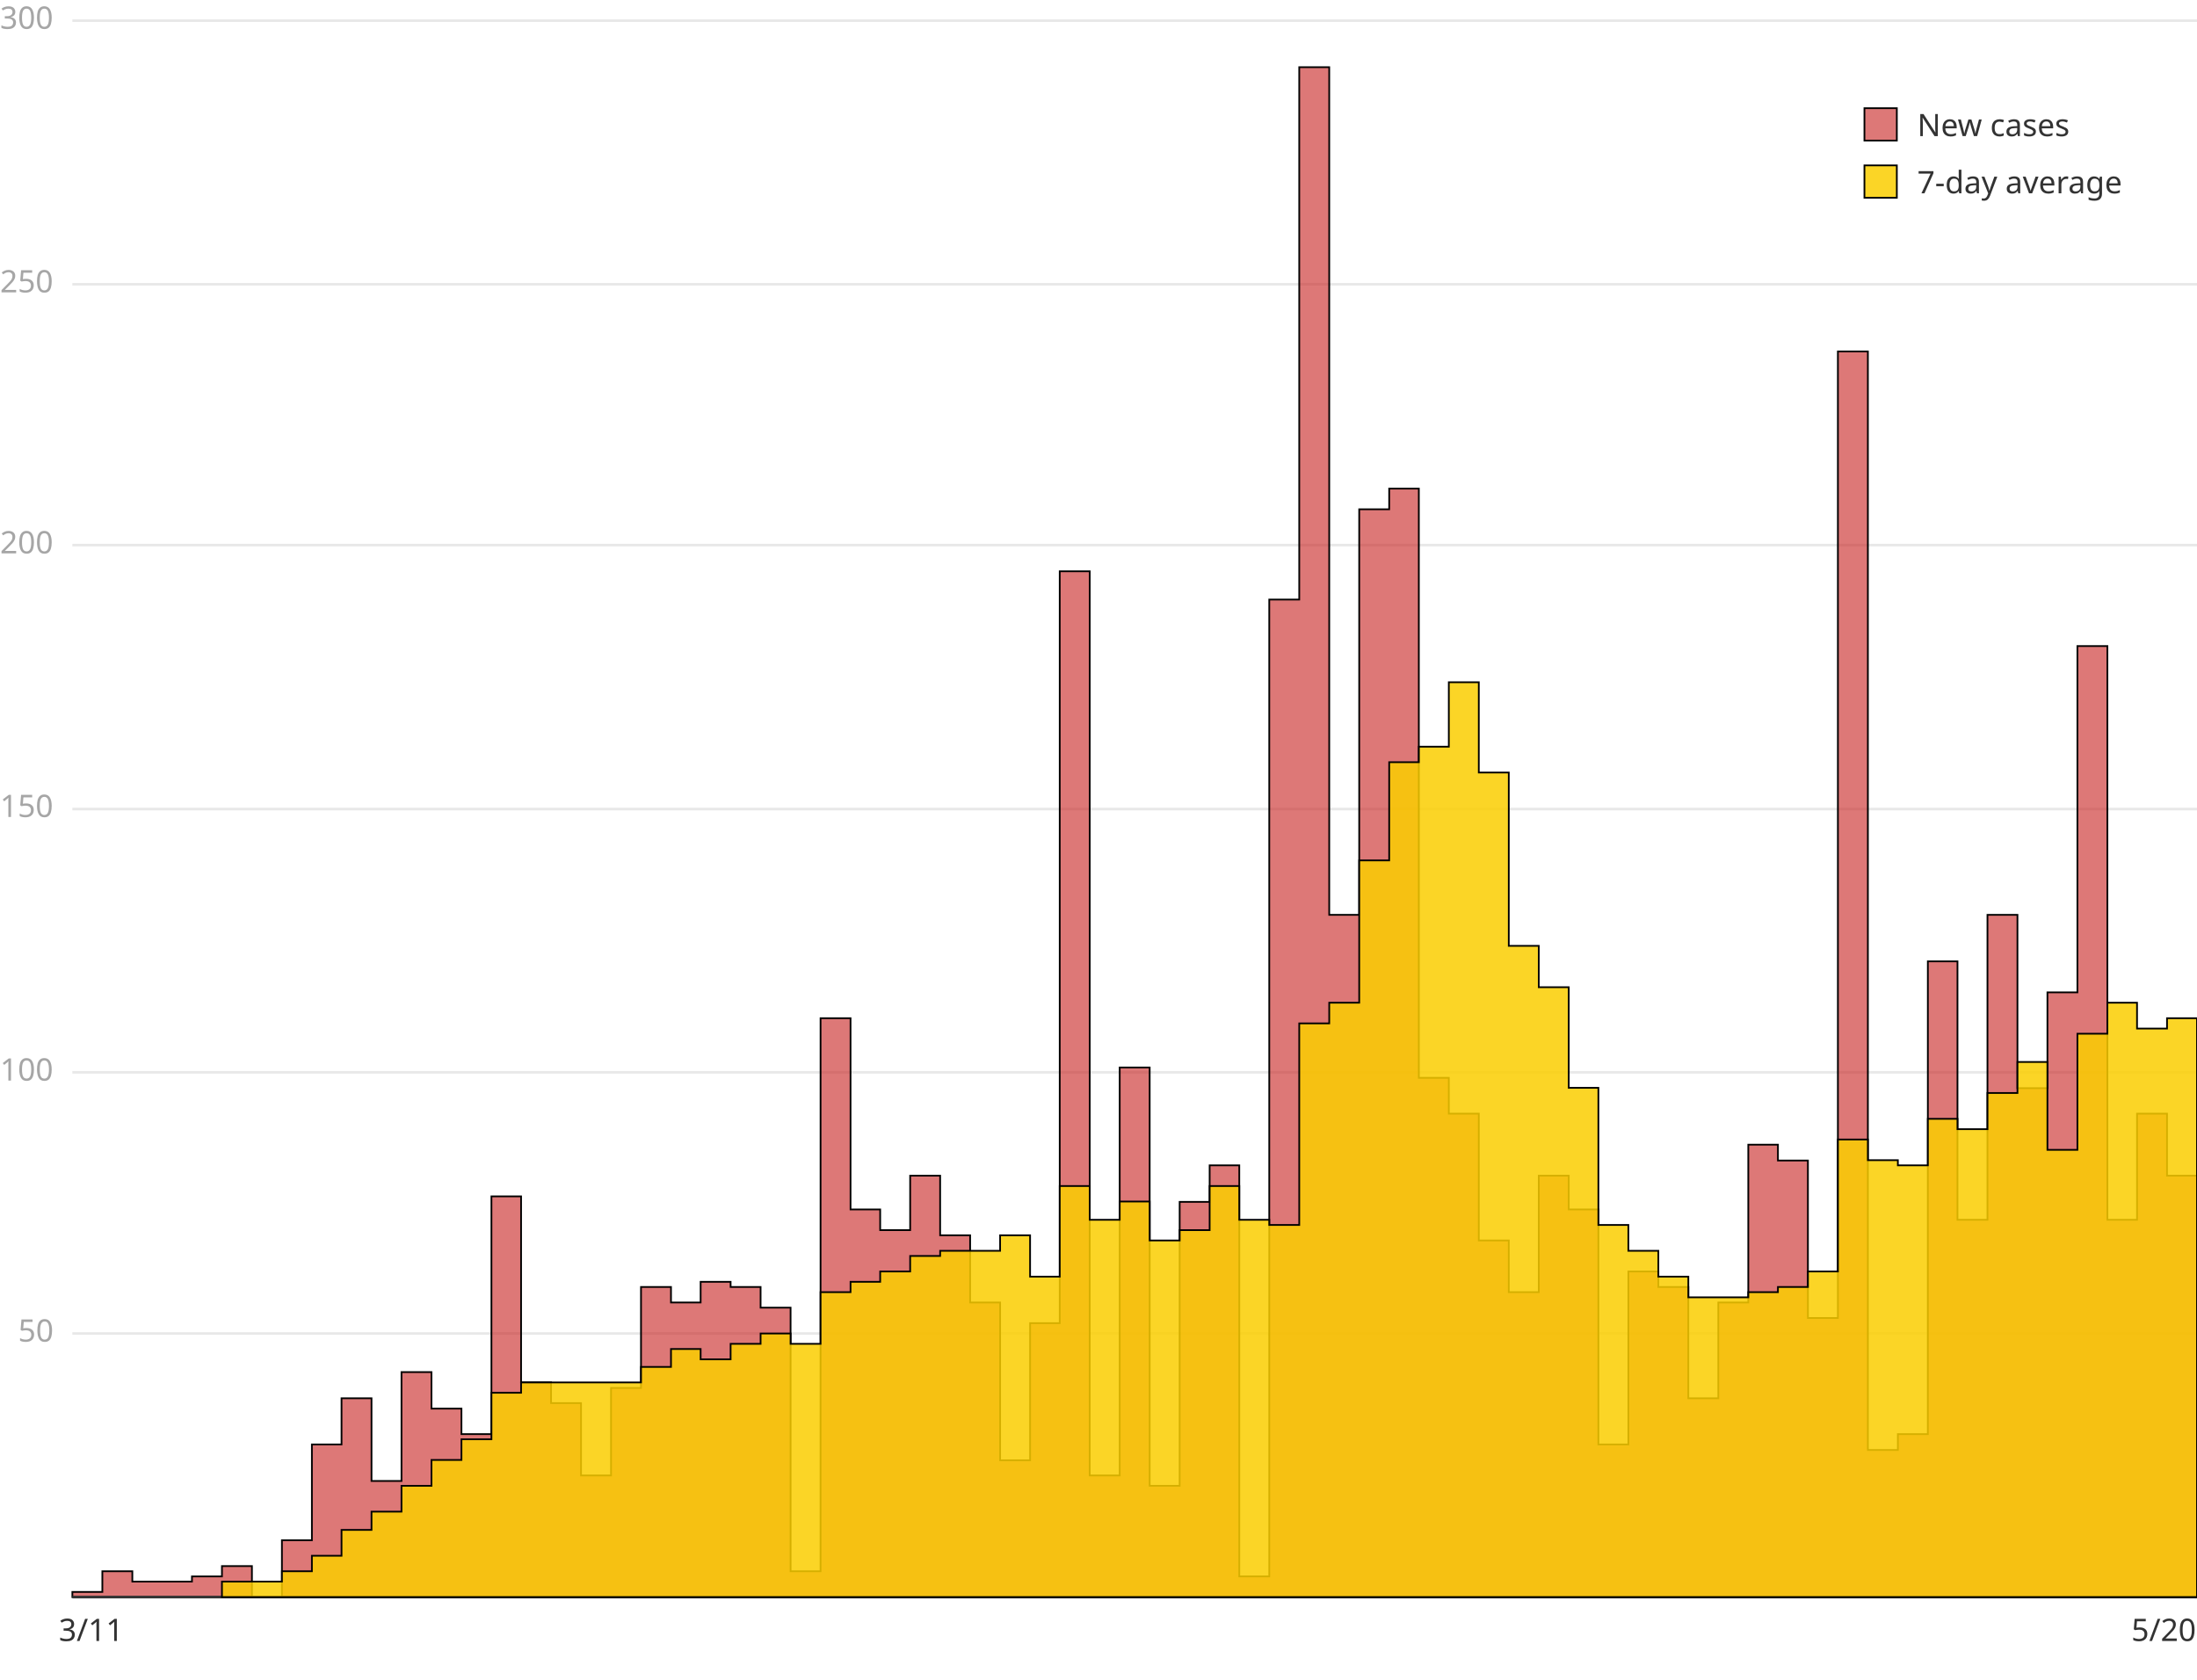
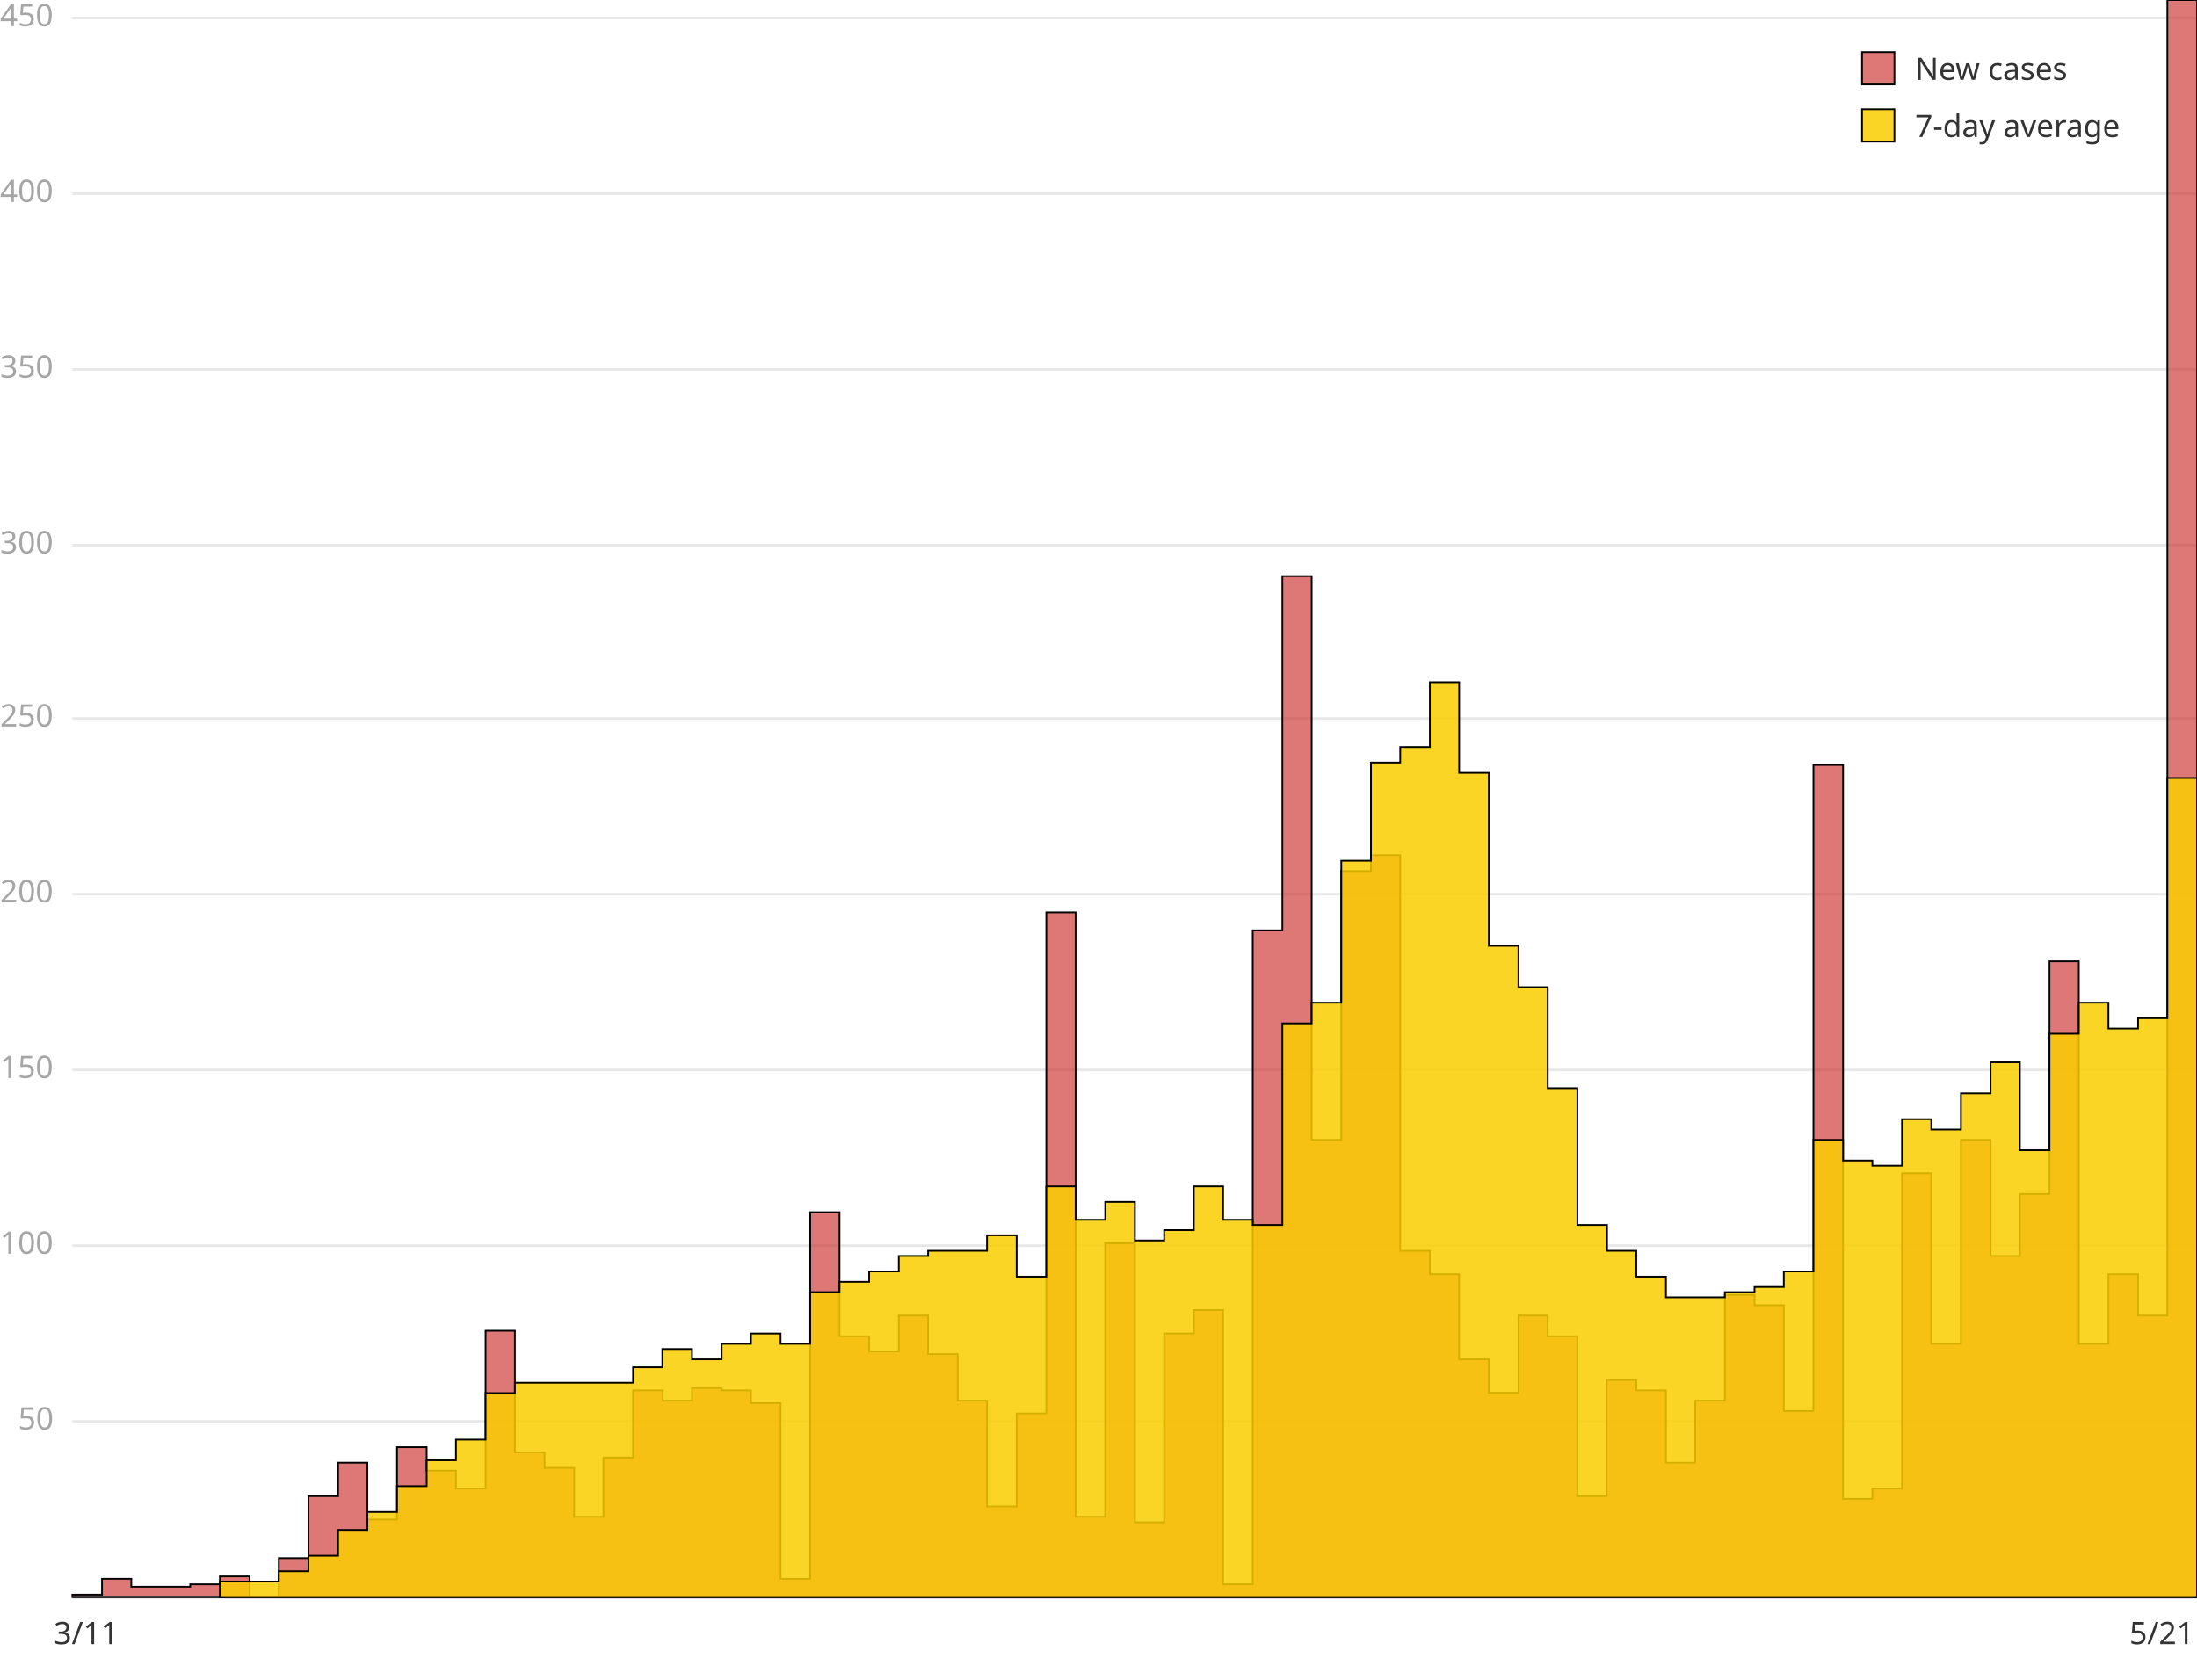
<svg xmlns="http://www.w3.org/2000/svg" xmlns:xlink="http://www.w3.org/1999/xlink" version="1.1" id="Layer_1" x="0px" y="0px" viewBox="0 0 637.5 487.5" style="enable-background:new 0 0 637.5 487.5;" xml:space="preserve">
  <style type="text/css">
	.st0{clip-path:url(#SVGID_2_);}
	.st1{clip-path:url(#SVGID_4_);fill:none;stroke:#E8E8E8;stroke-width:0.75;stroke-miterlimit:10;}
	.st2{clip-path:url(#SVGID_4_);fill:#C71E1D;}
	.st3{clip-path:url(#SVGID_4_);}
	.st4{fill:#C71E1D;fill-opacity:0.6;stroke:#000000;stroke-width:0.5;stroke-miterlimit:10;}
	.st5{clip-path:url(#SVGID_4_);fill:none;stroke:#333333;stroke-width:0.75;stroke-miterlimit:10;}
	.st6{fill:#A6A6A6;}
	.st7{font-family:'Roboto-Regular';}
	.st8{font-size:9px;}
	.st9{fill:#FACE00;fill-opacity:0.85;stroke:#000000;stroke-width:0.5;stroke-miterlimit:10;}
	.st10{fill:#333333;}
</style>
  <g>
    <defs>
      <rect id="SVGID_1_" width="637.5" height="487.5" />
    </defs>
    <clipPath id="SVGID_2_">
      <use xlink:href="#SVGID_1_" style="overflow:visible;" />
    </clipPath>
    <g class="st0">
      <defs>
-         <polyline id="SVGID_3_" points="0,483 0,0 637.5,0 637.5,483    " />
+         <rect id="SVGID_3_" width="637.5" height="483" />
      </defs>
      <clipPath id="SVGID_4_">
        <use xlink:href="#SVGID_3_" style="overflow:visible;" />
      </clipPath>
-       <line class="st1" x1="21" y1="6" x2="637.5" y2="6" />
-       <line class="st1" x1="21" y1="82.5" x2="637.5" y2="82.5" />
+       <line class="st1" x1="21" y1="5.2" x2="637.5" y2="5.2" />
+       <line class="st1" x1="21" y1="56.2" x2="637.5" y2="56.2" />
+       <line class="st1" x1="21" y1="107.2" x2="637.5" y2="107.2" />
      <line class="st1" x1="21" y1="158.2" x2="637.5" y2="158.2" />
-       <line class="st1" x1="21" y1="234.8" x2="637.5" y2="234.8" />
-       <line class="st1" x1="21" y1="311.2" x2="637.5" y2="311.2" />
-       <line class="st1" x1="21" y1="387" x2="637.5" y2="387" />
-       <path class="st2" d="M73.1,463.5h8.7H73.1z" />
+       <line class="st1" x1="21" y1="208.5" x2="637.5" y2="208.5" />
+       <line class="st1" x1="21" y1="259.5" x2="637.5" y2="259.5" />
+       <line class="st1" x1="21" y1="310.5" x2="637.5" y2="310.5" />
+       <line class="st1" x1="21" y1="361.5" x2="637.5" y2="361.5" />
+       <line class="st1" x1="21" y1="412.5" x2="637.5" y2="412.5" />
+       <path class="st2" d="M72.4,463.5h8.6H72.4z" />
      <g class="st3">
-         <polygon class="st4" points="64.4,457.5 55.7,457.5 55.7,459 47,459 38.4,459 38.4,456 29.7,456 29.7,462 21,462 21,463.5      29.7,463.5 38.4,463.5 47,463.5 55.7,463.5 64.4,463.5 64.4,463.5 73.1,463.5 73.1,454.5 64.4,454.5    " />
-         <polygon class="st4" points="628.8,341.2 628.8,323.2 620.1,323.2 620.1,354 611.5,354 611.5,187.5 602.8,187.5 602.8,288      594.1,288 594.1,315.8 585.4,315.8 585.4,265.5 576.7,265.5 576.7,354 568,354 568,279 559.4,279 559.4,416.2 550.7,416.2      550.7,420.8 542,420.8 542,102 533.3,102 533.3,382.5 524.6,382.5 524.6,336.8 515.9,336.8 515.9,332.2 507.3,332.2 507.3,378      498.6,378 498.6,405.8 489.9,405.8 489.9,373.5 481.2,373.5 481.2,369 472.5,369 472.5,419.2 463.8,419.2 463.8,351 455.2,351      455.2,341.2 446.5,341.2 446.5,375 437.8,375 437.8,360 429.1,360 429.1,323.2 420.4,323.2 420.4,312.8 411.7,312.8 411.7,141.8      403.1,141.8 403.1,147.8 394.4,147.8 394.4,265.5 385.7,265.5 385.7,19.5 377,19.5 377,174 368.3,174 368.3,457.5 359.6,457.5      359.6,338.2 351,338.2 351,348.8 342.3,348.8 342.3,431.2 333.6,431.2 333.6,309.8 324.9,309.8 324.9,428.2 316.2,428.2      316.2,165.8 307.5,165.8 307.5,384 298.9,384 298.9,423.8 290.2,423.8 290.2,378 281.5,378 281.5,358.5 272.8,358.5 272.8,341.2      264.1,341.2 264.1,357 255.4,357 255.4,351 246.8,351 246.8,295.5 238.1,295.5 238.1,456 229.4,456 229.4,379.5 220.7,379.5      220.7,373.5 212,373.5 212,372 203.3,372 203.3,378 194.7,378 194.7,373.5 186,373.5 186,402.8 177.3,402.8 177.3,428.2      168.6,428.2 168.6,407.2 159.9,407.2 159.9,401.2 151.2,401.2 151.2,347.2 142.6,347.2 142.6,416.2 133.9,416.2 133.9,408.8      125.2,408.8 125.2,398.2 116.5,398.2 116.5,429.8 107.8,429.8 107.8,405.8 99.1,405.8 99.1,419.2 90.5,419.2 90.5,447 81.8,447      81.8,463.5 90.5,463.5 90.5,463.5 99.1,463.5 99.1,463.5 107.8,463.5 116.5,463.5 125.2,463.5 133.9,463.5 142.6,463.5      151.2,463.5 151.2,463.5 159.9,463.5 159.9,463.5 168.6,463.5 168.6,463.5 177.3,463.5 186,463.5 194.7,463.5 203.3,463.5      212,463.5 220.7,463.5 229.4,463.5 229.4,463.5 238.1,463.5 238.1,463.5 246.8,463.5 246.8,463.5 255.4,463.5 264.1,463.5      264.1,463.5 272.8,463.5 272.8,463.5 281.5,463.5 290.2,463.5 298.9,463.5 307.5,463.5 316.2,463.5 316.2,463.5 324.9,463.5      324.9,463.5 333.6,463.5 333.6,463.5 342.3,463.5 342.3,463.5 351,463.5 351,463.5 359.6,463.5 368.3,463.5 377,463.5      385.7,463.5 394.4,463.5 394.4,463.5 403.1,463.5 403.1,463.5 411.7,463.5 411.7,463.5 420.4,463.5 420.4,463.5 429.1,463.5      429.1,463.5 437.8,463.5 446.5,463.5 455.2,463.5 463.8,463.5 472.5,463.5 472.5,463.5 481.2,463.5 481.2,463.5 489.9,463.5      489.9,463.5 498.6,463.5 498.6,463.5 507.3,463.5 507.3,463.5 515.9,463.5 524.6,463.5 524.6,463.5 533.3,463.5 542,463.5      550.7,463.5 559.4,463.5 568,463.5 576.7,463.5 585.4,463.5 594.1,463.5 602.8,463.5 602.8,463.5 611.5,463.5 620.1,463.5      628.8,463.5 637.5,463.5 637.5,341.2    " />
+         <polygon class="st4" points="63.8,459.8 55.2,459.8 55.2,460.5 46.7,460.5 38.1,460.5 38.1,458.2 29.6,458.2 29.6,462.8      21,462.8 21,463.5 29.6,463.5 38.1,463.5 46.7,463.5 55.2,463.5 63.8,463.5 72.4,463.5 72.4,457.5 63.8,457.5    " />
+         <polygon class="st4" points="628.9,0 628.9,381.8 620.4,381.8 620.4,369.8 611.8,369.8 611.8,390 603.2,390 603.2,279 594.7,279      594.7,346.5 586.1,346.5 586.1,364.5 577.6,364.5 577.6,330.8 569,330.8 569,390 560.4,390 560.4,340.5 551.9,340.5 551.9,432      543.3,432 543.3,435 534.8,435 534.8,222 526.2,222 526.2,409.5 517.6,409.5 517.6,378.8 509.1,378.8 509.1,375.8 500.5,375.8      500.5,406.5 491.9,406.5 491.9,424.5 483.4,424.5 483.4,403.5 474.8,403.5 474.8,400.5 466.2,400.5 466.2,434.2 457.7,434.2      457.7,387.8 449.1,387.8 449.1,381.8 440.6,381.8 440.6,404.2 432,404.2 432,394.5 423.4,394.5 423.4,369.8 414.9,369.8      414.9,363 406.3,363 406.3,248.2 397.8,248.2 397.8,252.8 389.2,252.8 389.2,330.8 380.6,330.8 380.6,167.2 372.1,167.2      372.1,270 363.5,270 363.5,459.8 354.9,459.8 354.9,380.2 346.4,380.2 346.4,387 337.8,387 337.8,441.8 329.3,441.8 329.3,360.8      320.7,360.8 320.7,440.2 312.1,440.2 312.1,264.8 303.6,264.8 303.6,410.2 295,410.2 295,437.2 286.4,437.2 286.4,406.5      277.9,406.5 277.9,393 269.3,393 269.3,381.8 260.8,381.8 260.8,392.2 252.2,392.2 252.2,387.8 243.6,387.8 243.6,351.8      235.1,351.8 235.1,458.2 226.5,458.2 226.5,407.2 217.9,407.2 217.9,403.5 209.4,403.5 209.4,402.8 200.8,402.8 200.8,406.5      192.3,406.5 192.3,403.5 183.7,403.5 183.7,423 175.1,423 175.1,440.2 166.6,440.2 166.6,426 158,426 158,421.5 149.4,421.5      149.4,386.2 140.9,386.2 140.9,432 132.3,432 132.3,426.8 123.8,426.8 123.8,420 115.2,420 115.2,441 106.6,441 106.6,424.5      98.1,424.5 98.1,434.2 89.5,434.2 89.5,452.2 80.9,452.2 80.9,463.5 89.5,463.5 98.1,463.5 106.6,463.5 115.2,463.5 123.8,463.5      132.3,463.5 132.3,463.5 140.9,463.5 140.9,463.5 149.4,463.5 149.4,463.5 158,463.5 158,463.5 166.6,463.5 166.6,463.5      175.1,463.5 175.1,463.5 183.7,463.5 183.7,463.5 192.2,463.5 192.3,463.5 200.8,463.5 200.8,463.5 209.4,463.5 209.4,463.5      217.9,463.5 217.9,463.5 226.5,463.5 226.5,463.5 235.1,463.5 235.1,463.5 243.6,463.5 243.6,463.5 252.2,463.5 252.2,463.5      260.8,463.5 260.8,463.5 269.3,463.5 269.3,463.5 277.9,463.5 277.9,463.5 286.4,463.5 286.4,463.5 295,463.5 295,463.5      303.6,463.5 303.6,463.5 312.1,463.5 312.1,463.5 320.7,463.5 320.7,463.5 329.2,463.5 329.3,463.5 337.8,463.5 337.8,463.5      346.4,463.5 346.4,463.5 354.9,463.5 354.9,463.5 363.5,463.5 363.5,463.5 372.1,463.5 372.1,463.5 380.6,463.5 380.6,463.5      389.2,463.5 389.2,463.5 397.8,463.5 397.8,463.5 406.3,463.5 406.3,463.5 414.9,463.5 414.9,463.5 423.4,463.5 423.4,463.5      432,463.5 432,463.5 440.6,463.5 440.6,463.5 449.1,463.5 449.1,463.5 457.7,463.5 457.7,463.5 466.2,463.5 466.3,463.5      474.8,463.5 474.8,463.5 483.4,463.5 483.4,463.5 491.9,463.5 491.9,463.5 500.5,463.5 500.5,463.5 509.1,463.5 509.1,463.5      517.6,463.5 526.2,463.5 534.8,463.5 543.3,463.5 551.9,463.5 560.4,463.5 569,463.5 577.6,463.5 586.1,463.5 594.7,463.5      603.2,463.5 611.8,463.5 620.4,463.5 628.9,463.5 637.5,463.5 637.5,0    " />
      </g>
      <line class="st5" x1="21" y1="463.5" x2="637.5" y2="463.5" />
    </g>
    <g class="st0">
-       <text transform="matrix(1 0 0 1 5.2559 389.3496)" class="st6 st7 st8">50</text>
+       <text transform="matrix(1 0 0 1 5.2559 414.8496)" class="st6 st7 st8">50</text>
    </g>
    <g class="st0">
-       <text transform="matrix(1 0 0 1 2.929688e-03 313.5996)" class="st6 st7 st8">100</text>
+       <text transform="matrix(1 0 0 1 2.929688e-03 363.8496)" class="st6 st7 st8">100</text>
    </g>
    <g class="st0">
-       <text transform="matrix(1 0 0 1 2.929688e-03 237.0996)" class="st6 st7 st8">150</text>
+       <text transform="matrix(1 0 0 1 2.929688e-03 312.8496)" class="st6 st7 st8">150</text>
    </g>
    <g class="st0">
-       <text transform="matrix(1 0 0 1 2.929688e-03 160.5996)" class="st6 st7 st8">200</text>
+       <text transform="matrix(1 0 0 1 2.929688e-03 261.8496)" class="st6 st7 st8">200</text>
    </g>
    <g class="st0">
-       <text transform="matrix(1 0 0 1 2.929688e-03 84.8496)" class="st6 st7 st8">250</text>
+       <text transform="matrix(1 0 0 1 2.929688e-03 210.8496)" class="st6 st7 st8">250</text>
    </g>
    <g class="st0">
-       <text transform="matrix(1 0 0 1 2.929688e-03 8.3496)" class="st6 st7 st8">300</text>
+       <text transform="matrix(1 0 0 1 2.929688e-03 160.5996)" class="st6 st7 st8">300</text>
+     </g>
+     <g class="st0">
+       <text transform="matrix(1 0 0 1 2.929688e-03 109.5996)" class="st6 st7 st8">350</text>
+     </g>
+     <g class="st0">
+       <text transform="matrix(1 0 0 1 2.929688e-03 58.5996)" class="st6 st7 st8">400</text>
+     </g>
+     <g class="st0">
+       <text transform="matrix(1 0 0 1 2.929688e-03 7.5996)" class="st6 st7 st8">450</text>
    </g>
  </g>
-   <polygon class="st9" points="628.8,295.5 628.8,298.5 620.1,298.5 620.1,291 611.5,291 611.5,300 602.8,300 602.8,333.7   594.1,333.7 594.1,308.2 585.4,308.2 585.4,317.2 576.7,317.2 576.7,327.7 568,327.7 568,324.7 559.4,324.7 559.4,338.2   550.7,338.2 550.7,336.7 542,336.7 542,330.7 533.3,330.7 533.3,369 524.6,369 524.6,373.5 515.9,373.5 515.9,375 507.3,375   507.3,376.5 498.6,376.5 498.6,376.5 489.9,376.5 489.9,370.5 481.2,370.5 481.2,363 472.5,363 472.5,355.5 463.8,355.5   463.8,315.7 455.2,315.7 455.2,286.5 446.5,286.5 446.5,274.5 437.8,274.5 437.8,224.2 429.1,224.2 429.1,198 420.4,198   420.4,216.7 411.7,216.7 411.7,221.2 403.1,221.2 403.1,249.7 394.4,249.7 394.4,291 385.7,291 385.7,297 377,297 377,355.5   368.3,355.5 368.3,354 359.6,354 359.6,344.2 351,344.2 351,357 342.3,357 342.3,360 333.6,360 333.6,348.7 324.9,348.7 324.9,354   316.2,354 316.2,344.2 307.5,344.2 307.5,370.5 298.9,370.5 298.9,358.5 290.2,358.5 290.2,363 281.5,363 272.8,363 272.8,364.5   264.1,364.5 264.1,369 255.4,369 255.4,372 246.8,372 246.8,375 238.1,375 238.1,390 229.4,390 229.4,387 220.7,387 220.7,390   212,390 212,394.5 203.3,394.5 203.3,391.5 194.7,391.5 194.7,396.7 186,396.7 186,401.2 177.3,401.2 168.6,401.2 168.6,401.2   159.9,401.2 159.9,401.2 151.2,401.2 151.2,404.2 142.6,404.2 142.6,417.7 133.9,417.7 133.9,423.7 125.2,423.7 125.2,431.2   116.5,431.2 116.5,438.7 107.8,438.7 107.8,444 99.1,444 99.1,451.5 90.5,451.5 90.5,456 81.8,456 81.8,459 73.1,459 73.1,459   64.4,459 64.4,463.5 73.1,463.5 73.1,463.5 81.8,463.5 81.8,463.5 90.5,463.5 90.5,463.5 99.1,463.5 99.1,463.5 107.8,463.5   116.5,463.5 125.2,463.5 133.9,463.5 142.6,463.5 151.2,463.5 151.2,463.5 159.9,463.5 159.9,463.5 168.6,463.5 168.6,463.5   177.3,463.5 186,463.5 194.7,463.5 203.3,463.5 212,463.5 220.7,463.5 229.4,463.5 229.4,463.5 238.1,463.5 238.1,463.5   246.8,463.5 246.8,463.5 255.4,463.5 264.1,463.5 264.1,463.5 272.8,463.5 272.8,463.5 281.5,463.5 290.2,463.5 298.9,463.5   307.5,463.5 316.2,463.5 316.2,463.5 324.9,463.5 324.9,463.5 333.6,463.5 333.6,463.5 342.3,463.5 342.3,463.5 351,463.5   351,463.5 359.6,463.5 368.3,463.5 377,463.5 385.7,463.5 394.4,463.5 394.4,463.5 403.1,463.5 403.1,463.5 411.7,463.5   411.7,463.5 420.4,463.5 420.4,463.5 429.1,463.5 429.1,463.5 437.8,463.5 446.5,463.5 455.2,463.5 463.8,463.5 472.5,463.5   472.5,463.5 481.2,463.5 481.2,463.5 489.9,463.5 489.9,463.5 498.6,463.5 498.6,463.5 507.3,463.5 507.3,463.5 515.9,463.5   524.6,463.5 524.6,463.5 533.3,463.5 542,463.5 550.7,463.5 559.4,463.5 568,463.5 576.7,463.5 585.4,463.5 594.1,463.5   602.8,463.5 602.8,463.5 611.5,463.5 620.1,463.5 628.8,463.5 637.5,463.5 637.5,295.5 " />
-   <text transform="matrix(1 0 0 1 556.3259 39.5142)" class="st10 st7 st8">New cases</text>
-   <rect x="541" y="31.4" class="st4" width="9.4" height="9.4" />
-   <text transform="matrix(1 0 0 1 556.3259 56.0987)" class="st10 st7 st8">7-day average</text>
-   <rect x="541" y="48" class="st9" width="9.4" height="9.4" />
+   <polygon class="st9" points="628.9,225.8 628.9,295.5 620.4,295.5 620.4,298.5 611.8,298.5 611.8,291 603.2,291 603.2,300   594.7,300 594.7,333.8 586.1,333.8 586.1,308.3 577.6,308.3 577.6,317.3 569,317.3 569,327.8 560.4,327.8 560.4,324.8 551.9,324.8   551.9,338.3 543.3,338.3 543.3,336.8 534.8,336.8 534.8,330.8 526.2,330.8 526.2,369 517.6,369 517.6,373.5 509.1,373.5 509.1,375   500.5,375 500.5,376.5 491.9,376.5 491.9,376.5 483.4,376.5 483.4,370.5 474.8,370.5 474.8,363 466.3,363 466.3,355.5 457.7,355.5   457.7,315.8 449.1,315.8 449.1,286.5 440.6,286.5 440.6,274.5 432,274.5 432,224.3 423.4,224.3 423.4,198 414.9,198 414.9,216.8   406.3,216.8 406.3,221.3 397.8,221.3 397.8,249.8 389.2,249.8 389.2,291 380.6,291 380.6,297 372.1,297 372.1,355.5 363.5,355.5   363.5,354 354.9,354 354.9,344.3 346.4,344.3 346.4,357 337.8,357 337.8,360 329.3,360 329.3,348.8 320.7,348.8 320.7,354   312.1,354 312.1,344.3 303.6,344.3 303.6,370.5 295,370.5 295,358.5 286.4,358.5 286.4,363 277.9,363 277.9,363 269.3,363   269.3,364.5 260.8,364.5 260.8,369 252.2,369 252.2,372 243.6,372 243.6,375 235.1,375 235.1,390 226.5,390 226.5,387 217.9,387   217.9,390 209.4,390 209.4,394.5 200.8,394.5 200.8,391.5 192.2,391.5 192.2,396.8 183.7,396.8 183.7,401.3 175.1,401.3   175.1,401.3 166.6,401.3 166.6,401.3 158,401.3 158,401.3 149.4,401.3 149.4,404.3 140.9,404.3 140.9,417.8 132.3,417.8   132.3,423.8 123.8,423.8 123.8,431.3 115.2,431.3 115.2,438.8 106.6,438.8 106.6,444 98.1,444 98.1,451.5 89.5,451.5 89.5,456   80.9,456 80.9,459 72.4,459 63.8,459 63.8,463.5 72.4,463.5 80.9,463.5 89.5,463.5 98.1,463.5 106.6,463.5 115.2,463.5 123.8,463.5   132.3,463.5 132.3,463.5 140.9,463.5 140.9,463.5 149.4,463.5 149.4,463.5 158,463.5 158,463.5 166.6,463.5 166.6,463.5   175.1,463.5 175.1,463.5 183.7,463.5 183.7,463.5 192.2,463.5 192.3,463.5 200.8,463.5 200.8,463.5 209.4,463.5 209.4,463.5   217.9,463.5 217.9,463.5 226.5,463.5 226.5,463.5 235.1,463.5 235.1,463.5 243.6,463.5 243.6,463.5 252.2,463.5 252.2,463.5   260.8,463.5 260.8,463.5 269.3,463.5 269.3,463.5 277.9,463.5 277.9,463.5 286.4,463.5 286.4,463.5 295,463.5 295,463.5   303.6,463.5 303.6,463.5 312.1,463.5 312.1,463.5 320.7,463.5 320.7,463.5 329.2,463.5 329.3,463.5 337.8,463.5 337.8,463.5   346.4,463.5 346.4,463.5 354.9,463.5 354.9,463.5 363.5,463.5 363.5,463.5 372.1,463.5 372.1,463.5 380.6,463.5 380.6,463.5   389.2,463.5 389.2,463.5 397.8,463.5 397.8,463.5 406.3,463.5 406.3,463.5 414.9,463.5 414.9,463.5 423.4,463.5 423.4,463.5   432,463.5 432,463.5 440.6,463.5 440.6,463.5 449.1,463.5 449.1,463.5 457.7,463.5 457.7,463.5 466.2,463.5 466.3,463.5   474.8,463.5 474.8,463.5 483.4,463.5 483.4,463.5 491.9,463.5 491.9,463.5 500.5,463.5 500.5,463.5 509.1,463.5 509.1,463.5   517.6,463.5 526.2,463.5 534.8,463.5 543.3,463.5 551.9,463.5 560.4,463.5 569,463.5 577.6,463.5 586.1,463.5 594.7,463.5   603.2,463.5 611.8,463.5 620.4,463.5 628.9,463.5 637.5,463.5 637.5,225.8 " />
+   <text transform="matrix(1 0 0 1 555.6905 23.1687)" class="st10 st7 st8">New cases</text>
+   <rect x="540.3" y="15.1" class="st4" width="9.4" height="9.4" />
+   <text transform="matrix(1 0 0 1 555.6905 39.7532)" class="st10 st7 st8">7-day average</text>
+   <rect x="540.3" y="31.7" class="st9" width="9.4" height="9.4" />
  <g>
-     <text transform="matrix(1 0 0 1 618.4434 476.234)" class="st10 st7 st8">5/20</text>
+     <text transform="matrix(1 0 0 1 617.8932 477.1576)" class="st10 st7 st8">5/21</text>
  </g>
  <g>
-     <text transform="matrix(1 0 0 1 17.0665 476.2344)" class="st10 st7 st8">3/11</text>
+     <text transform="matrix(1 0 0 1 15.6274 477.1575)" class="st10 st7 st8">3/11</text>
  </g>
</svg>
